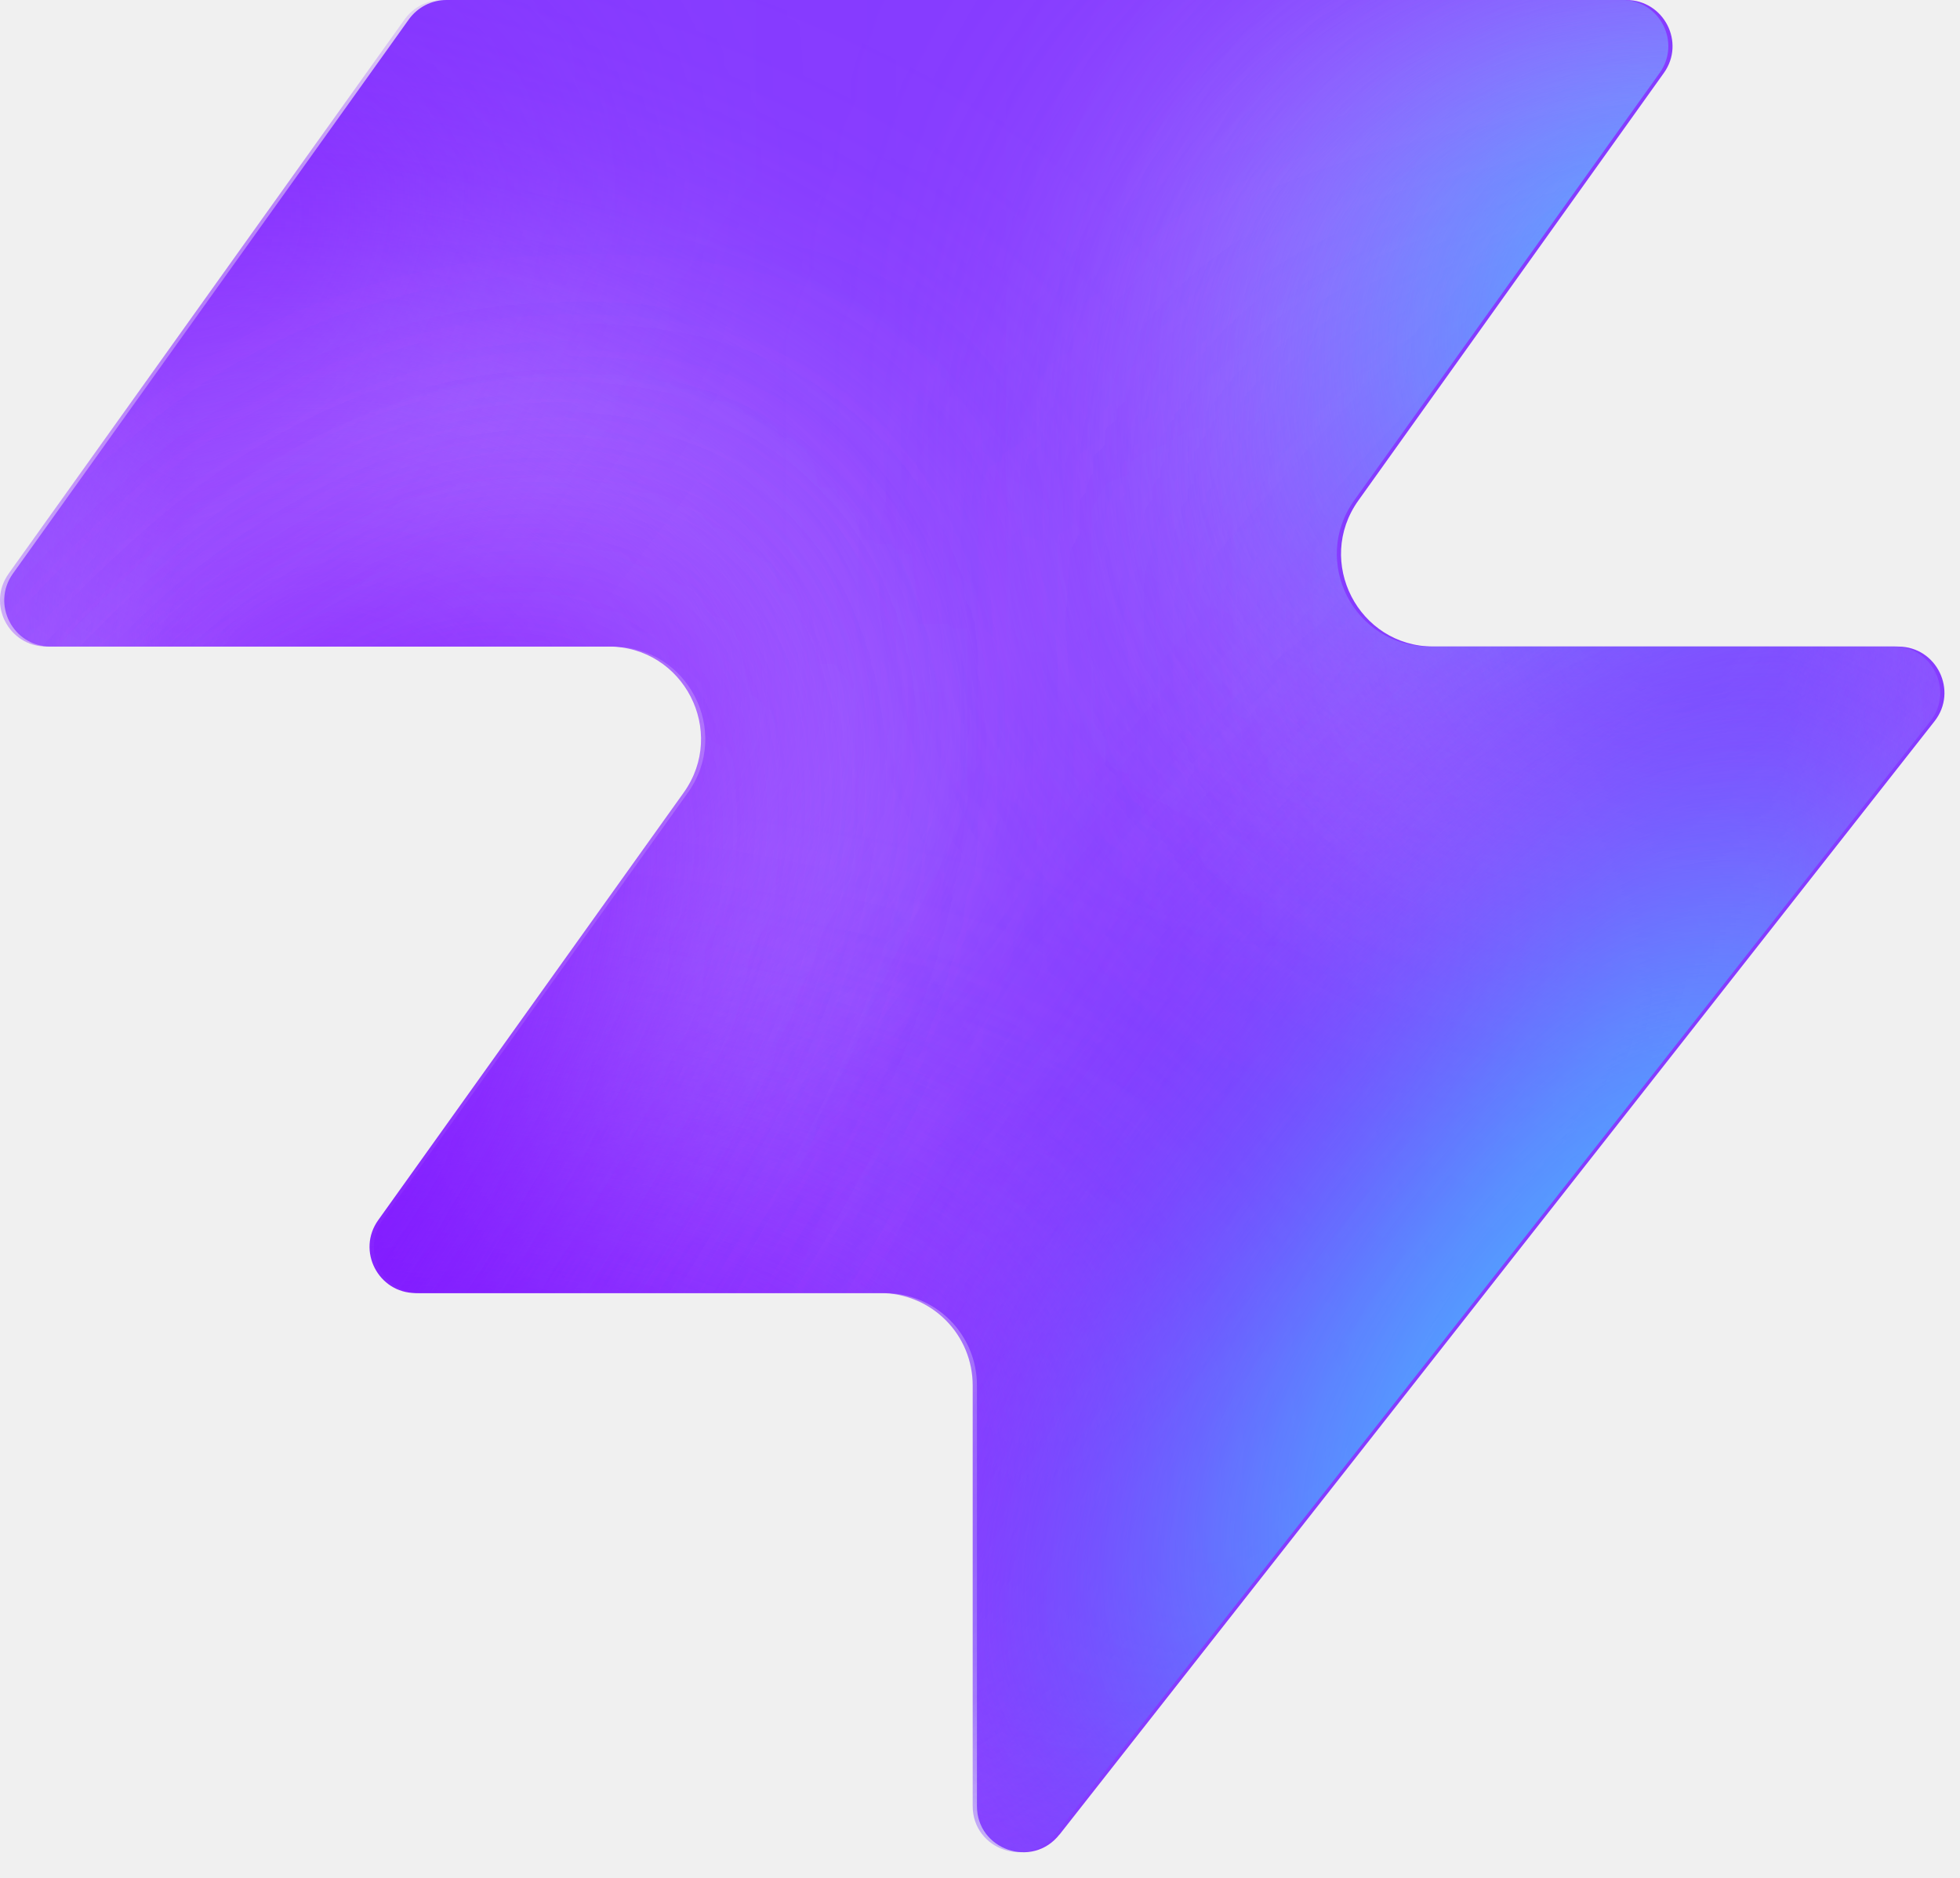
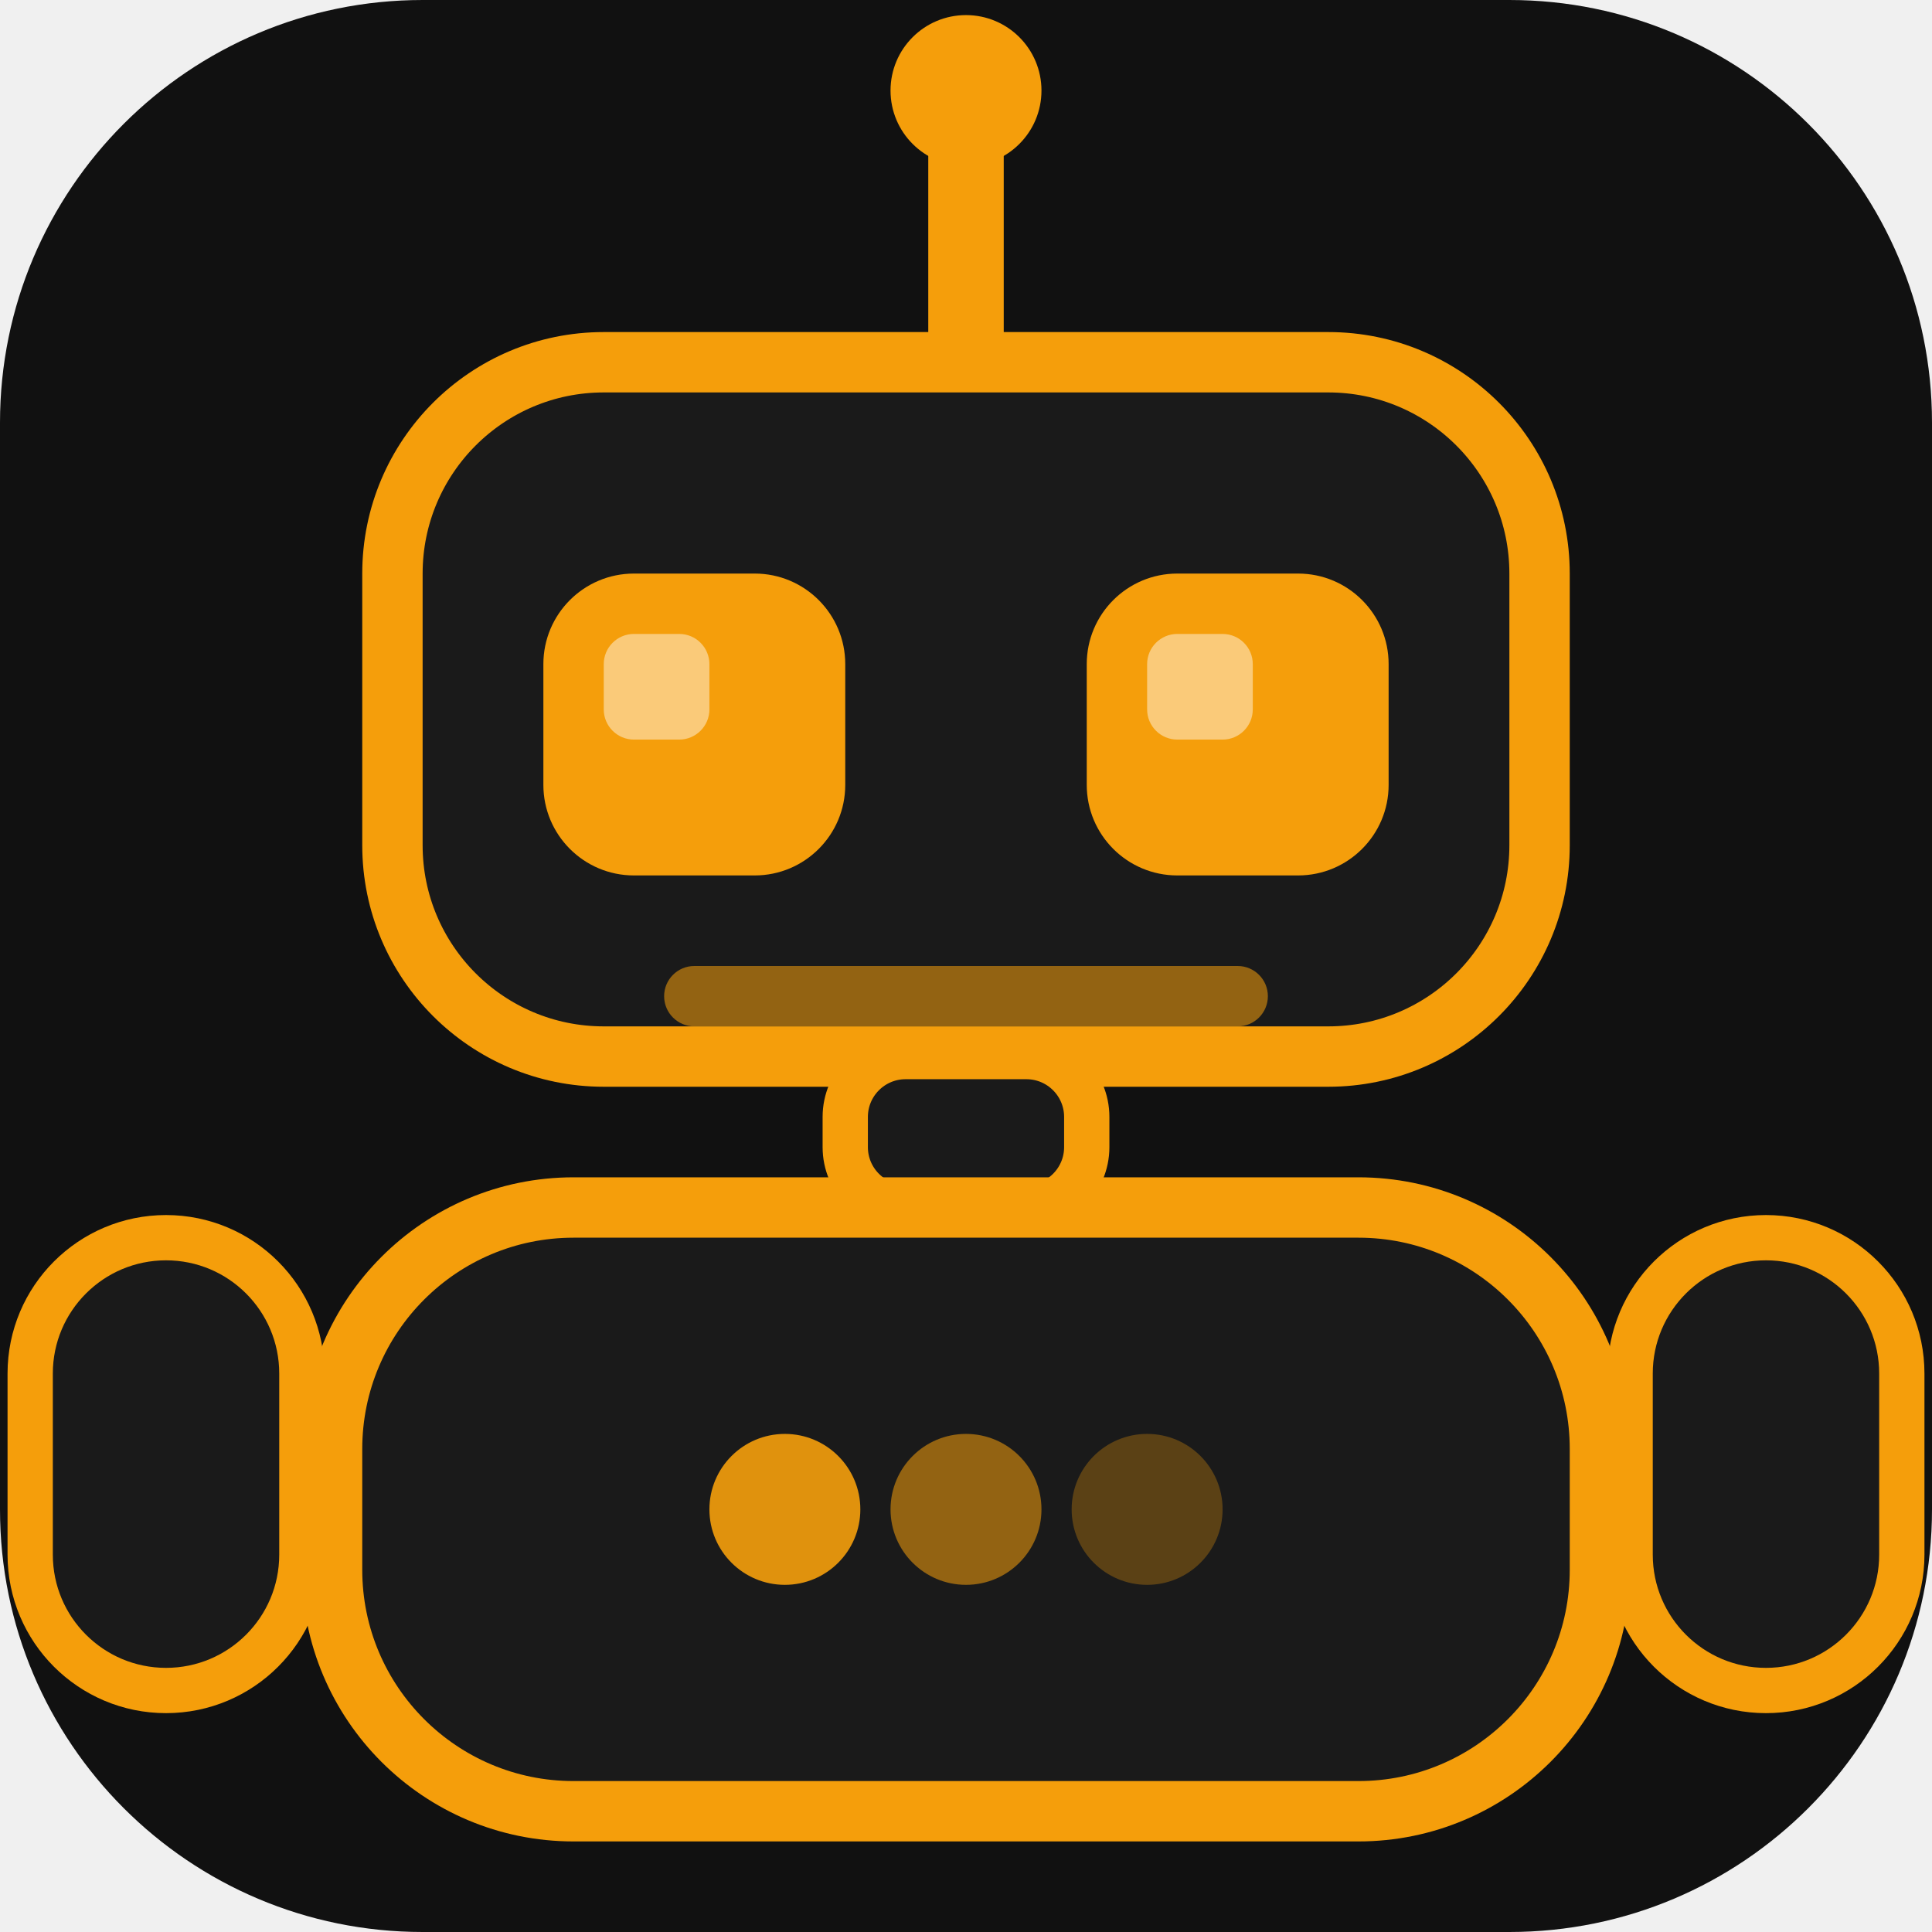
- <svg xmlns="http://www.w3.org/2000/svg" width="48" height="46" fill="none" viewBox="0 0 48 46">
-   <path fill="#863bff" d="M25.946 44.938c-.664.845-2.021.375-2.021-.698V33.937a2.26 2.26 0 0 0-2.262-2.262H10.287c-.92 0-1.456-1.04-.92-1.788l7.48-10.471c1.07-1.497 0-3.578-1.842-3.578H1.237c-.92 0-1.456-1.04-.92-1.788L10.013.474c.214-.297.556-.474.92-.474h28.894c.92 0 1.456 1.04.92 1.788l-7.48 10.471c-1.07 1.498 0 3.579 1.842 3.579h11.377c.943 0 1.473 1.088.89 1.83L25.947 44.94z" style="fill:#863bff;fill:color(display-p3 .525 .23 1);fill-opacity:1" />
-   <mask id="a" width="48" height="46" x="0" y="0" maskUnits="userSpaceOnUse" style="mask-type:alpha">
-     <path fill="#000" d="M25.842 44.938c-.664.844-2.021.375-2.021-.698V33.937a2.26 2.26 0 0 0-2.262-2.262H10.183c-.92 0-1.456-1.04-.92-1.788l7.48-10.471c1.07-1.498 0-3.579-1.842-3.579H1.133c-.92 0-1.456-1.04-.92-1.787L9.91.473c.214-.297.556-.474.92-.474h28.894c.92 0 1.456 1.04.92 1.788l-7.48 10.471c-1.07 1.498 0 3.578 1.842 3.578h11.377c.943 0 1.473 1.088.89 1.832L25.843 44.94z" style="fill:#000;fill-opacity:1" />
-   </mask>
-   <g mask="url(#a)">
-     <g filter="url(#b)">
-       <ellipse cx="5.508" cy="14.704" fill="#ede6ff" rx="5.508" ry="14.704" style="fill:#ede6ff;fill:color(display-p3 .927 .903 1);fill-opacity:1" transform="matrix(.00324 1 1 -.00324 -4.47 31.516)" />
-     </g>
-     <g filter="url(#c)">
-       <ellipse cx="10.399" cy="29.851" fill="#ede6ff" rx="10.399" ry="29.851" style="fill:#ede6ff;fill:color(display-p3 .927 .903 1);fill-opacity:1" transform="matrix(.00324 1 1 -.00324 -39.328 7.883)" />
-     </g>
-     <g filter="url(#d)">
-       <ellipse cx="5.508" cy="30.487" fill="#7e14ff" rx="5.508" ry="30.487" style="fill:#7e14ff;fill:color(display-p3 .492 .077 1);fill-opacity:1" transform="rotate(89.814 -25.913 -14.639)scale(1 -1)" />
-     </g>
-     <g filter="url(#e)">
-       <ellipse cx="5.508" cy="30.599" fill="#7e14ff" rx="5.508" ry="30.599" style="fill:#7e14ff;fill:color(display-p3 .492 .077 1);fill-opacity:1" transform="rotate(89.814 -32.644 -3.334)scale(1 -1)" />
-     </g>
-     <g filter="url(#f)">
-       <ellipse cx="5.508" cy="30.599" fill="#7e14ff" rx="5.508" ry="30.599" style="fill:#7e14ff;fill:color(display-p3 .492 .077 1);fill-opacity:1" transform="matrix(.00324 1 1 -.00324 -34.34 30.47)" />
-     </g>
-     <g filter="url(#g)">
-       <ellipse cx="14.072" cy="22.078" fill="#ede6ff" rx="14.072" ry="22.078" style="fill:#ede6ff;fill:color(display-p3 .927 .903 1);fill-opacity:1" transform="rotate(93.35 24.506 48.493)scale(-1 1)" />
-     </g>
-     <g filter="url(#h)">
-       <ellipse cx="3.47" cy="21.501" fill="#7e14ff" rx="3.47" ry="21.501" style="fill:#7e14ff;fill:color(display-p3 .492 .077 1);fill-opacity:1" transform="rotate(89.009 28.708 47.59)scale(-1 1)" />
-     </g>
-     <g filter="url(#i)">
-       <ellipse cx="3.47" cy="21.501" fill="#7e14ff" rx="3.47" ry="21.501" style="fill:#7e14ff;fill:color(display-p3 .492 .077 1);fill-opacity:1" transform="rotate(89.009 28.708 47.59)scale(-1 1)" />
-     </g>
-     <g filter="url(#j)">
-       <ellipse cx=".387" cy="8.972" fill="#7e14ff" rx="4.407" ry="29.108" style="fill:#7e14ff;fill:color(display-p3 .492 .077 1);fill-opacity:1" transform="rotate(39.51 .387 8.972)" />
-     </g>
-     <g filter="url(#k)">
-       <ellipse cx="47.523" cy="-6.092" fill="#7e14ff" rx="4.407" ry="29.108" style="fill:#7e14ff;fill:color(display-p3 .492 .077 1);fill-opacity:1" transform="rotate(37.892 47.523 -6.092)" />
-     </g>
-     <g filter="url(#l)">
-       <ellipse cx="41.412" cy="6.333" fill="#47bfff" rx="5.971" ry="9.665" style="fill:#47bfff;fill:color(display-p3 .28 .748 1);fill-opacity:1" transform="rotate(37.892 41.412 6.333)" />
-     </g>
-     <g filter="url(#m)">
-       <ellipse cx="-1.879" cy="38.332" fill="#7e14ff" rx="4.407" ry="29.108" style="fill:#7e14ff;fill:color(display-p3 .492 .077 1);fill-opacity:1" transform="rotate(37.892 -1.88 38.332)" />
-     </g>
-     <g filter="url(#n)">
-       <ellipse cx="-1.879" cy="38.332" fill="#7e14ff" rx="4.407" ry="29.108" style="fill:#7e14ff;fill:color(display-p3 .492 .077 1);fill-opacity:1" transform="rotate(37.892 -1.88 38.332)" />
-     </g>
-     <g filter="url(#o)">
-       <ellipse cx="35.651" cy="29.907" fill="#7e14ff" rx="4.407" ry="29.108" style="fill:#7e14ff;fill:color(display-p3 .492 .077 1);fill-opacity:1" transform="rotate(37.892 35.651 29.907)" />
-     </g>
-     <g filter="url(#p)">
-       <ellipse cx="38.418" cy="32.4" fill="#47bfff" rx="5.971" ry="15.297" style="fill:#47bfff;fill:color(display-p3 .28 .748 1);fill-opacity:1" transform="rotate(37.892 38.418 32.4)" />
-     </g>
-   </g>
-   <defs>
-     <filter id="b" width="60.045" height="41.654" x="-19.77" y="16.149" color-interpolation-filters="sRGB" filterUnits="userSpaceOnUse">
-       <feFlood flood-opacity="0" result="BackgroundImageFix" />
-       <feBlend in="SourceGraphic" in2="BackgroundImageFix" result="shape" />
-       <feGaussianBlur result="effect1_foregroundBlur_2002_17158" stdDeviation="7.659" />
-     </filter>
-     <filter id="c" width="90.34" height="51.437" x="-54.613" y="-7.533" color-interpolation-filters="sRGB" filterUnits="userSpaceOnUse">
-       <feFlood flood-opacity="0" result="BackgroundImageFix" />
-       <feBlend in="SourceGraphic" in2="BackgroundImageFix" result="shape" />
-       <feGaussianBlur result="effect1_foregroundBlur_2002_17158" stdDeviation="7.659" />
-     </filter>
-     <filter id="d" width="79.355" height="29.4" x="-49.64" y="2.03" color-interpolation-filters="sRGB" filterUnits="userSpaceOnUse">
-       <feFlood flood-opacity="0" result="BackgroundImageFix" />
-       <feBlend in="SourceGraphic" in2="BackgroundImageFix" result="shape" />
-       <feGaussianBlur result="effect1_foregroundBlur_2002_17158" stdDeviation="4.596" />
-     </filter>
-     <filter id="e" width="79.579" height="29.4" x="-45.045" y="20.029" color-interpolation-filters="sRGB" filterUnits="userSpaceOnUse">
-       <feFlood flood-opacity="0" result="BackgroundImageFix" />
-       <feBlend in="SourceGraphic" in2="BackgroundImageFix" result="shape" />
-       <feGaussianBlur result="effect1_foregroundBlur_2002_17158" stdDeviation="4.596" />
-     </filter>
-     <filter id="f" width="79.579" height="29.4" x="-43.513" y="21.178" color-interpolation-filters="sRGB" filterUnits="userSpaceOnUse">
-       <feFlood flood-opacity="0" result="BackgroundImageFix" />
-       <feBlend in="SourceGraphic" in2="BackgroundImageFix" result="shape" />
-       <feGaussianBlur result="effect1_foregroundBlur_2002_17158" stdDeviation="4.596" />
-     </filter>
-     <filter id="g" width="74.749" height="58.852" x="15.756" y="-17.901" color-interpolation-filters="sRGB" filterUnits="userSpaceOnUse">
-       <feFlood flood-opacity="0" result="BackgroundImageFix" />
-       <feBlend in="SourceGraphic" in2="BackgroundImageFix" result="shape" />
-       <feGaussianBlur result="effect1_foregroundBlur_2002_17158" stdDeviation="7.659" />
-     </filter>
-     <filter id="h" width="61.377" height="25.362" x="23.548" y="2.284" color-interpolation-filters="sRGB" filterUnits="userSpaceOnUse">
-       <feFlood flood-opacity="0" result="BackgroundImageFix" />
-       <feBlend in="SourceGraphic" in2="BackgroundImageFix" result="shape" />
-       <feGaussianBlur result="effect1_foregroundBlur_2002_17158" stdDeviation="4.596" />
-     </filter>
-     <filter id="i" width="61.377" height="25.362" x="23.548" y="2.284" color-interpolation-filters="sRGB" filterUnits="userSpaceOnUse">
-       <feFlood flood-opacity="0" result="BackgroundImageFix" />
-       <feBlend in="SourceGraphic" in2="BackgroundImageFix" result="shape" />
-       <feGaussianBlur result="effect1_foregroundBlur_2002_17158" stdDeviation="4.596" />
-     </filter>
-     <filter id="j" width="56.045" height="63.649" x="-27.636" y="-22.853" color-interpolation-filters="sRGB" filterUnits="userSpaceOnUse">
-       <feFlood flood-opacity="0" result="BackgroundImageFix" />
-       <feBlend in="SourceGraphic" in2="BackgroundImageFix" result="shape" />
-       <feGaussianBlur result="effect1_foregroundBlur_2002_17158" stdDeviation="4.596" />
-     </filter>
-     <filter id="k" width="54.814" height="64.646" x="20.116" y="-38.415" color-interpolation-filters="sRGB" filterUnits="userSpaceOnUse">
-       <feFlood flood-opacity="0" result="BackgroundImageFix" />
-       <feBlend in="SourceGraphic" in2="BackgroundImageFix" result="shape" />
-       <feGaussianBlur result="effect1_foregroundBlur_2002_17158" stdDeviation="4.596" />
-     </filter>
-     <filter id="l" width="33.541" height="35.313" x="24.641" y="-11.323" color-interpolation-filters="sRGB" filterUnits="userSpaceOnUse">
-       <feFlood flood-opacity="0" result="BackgroundImageFix" />
-       <feBlend in="SourceGraphic" in2="BackgroundImageFix" result="shape" />
-       <feGaussianBlur result="effect1_foregroundBlur_2002_17158" stdDeviation="4.596" />
-     </filter>
-     <filter id="m" width="54.814" height="64.646" x="-29.286" y="6.009" color-interpolation-filters="sRGB" filterUnits="userSpaceOnUse">
-       <feFlood flood-opacity="0" result="BackgroundImageFix" />
-       <feBlend in="SourceGraphic" in2="BackgroundImageFix" result="shape" />
-       <feGaussianBlur result="effect1_foregroundBlur_2002_17158" stdDeviation="4.596" />
-     </filter>
-     <filter id="n" width="54.814" height="64.646" x="-29.286" y="6.009" color-interpolation-filters="sRGB" filterUnits="userSpaceOnUse">
-       <feFlood flood-opacity="0" result="BackgroundImageFix" />
-       <feBlend in="SourceGraphic" in2="BackgroundImageFix" result="shape" />
-       <feGaussianBlur result="effect1_foregroundBlur_2002_17158" stdDeviation="4.596" />
-     </filter>
-     <filter id="o" width="54.814" height="64.646" x="8.244" y="-2.416" color-interpolation-filters="sRGB" filterUnits="userSpaceOnUse">
-       <feFlood flood-opacity="0" result="BackgroundImageFix" />
-       <feBlend in="SourceGraphic" in2="BackgroundImageFix" result="shape" />
-       <feGaussianBlur result="effect1_foregroundBlur_2002_17158" stdDeviation="4.596" />
-     </filter>
-     <filter id="p" width="39.409" height="43.623" x="18.713" y="10.588" color-interpolation-filters="sRGB" filterUnits="userSpaceOnUse">
-       <feFlood flood-opacity="0" result="BackgroundImageFix" />
-       <feBlend in="SourceGraphic" in2="BackgroundImageFix" result="shape" />
-       <feGaussianBlur result="effect1_foregroundBlur_2002_17158" stdDeviation="4.596" />
-     </filter>
-   </defs>
+ <svg xmlns="http://www.w3.org/2000/svg" viewBox="0 0 64 64" fill="none">
+   <rect width="64" height="64" rx="14" fill="#111111" />
+   <line x1="32" y1="4" x2="32" y2="12" stroke="#f59e0b" stroke-width="2.5" stroke-linecap="round" />
+   <circle cx="32" cy="3" r="2.5" fill="#f59e0b" />
+   <rect x="13" y="12" width="38" height="23" rx="7" fill="#1a1a1a" stroke="#f59e0b" stroke-width="2" />
+   <rect x="18" y="19" width="10" height="10" rx="3" fill="#f59e0b" />
+   <rect x="36" y="19" width="10" height="10" rx="3" fill="#f59e0b" />
+   <rect x="20" y="21" width="3.5" height="3.5" rx="1" fill="#fff" opacity="0.45" />
+   <rect x="38" y="21" width="3.5" height="3.5" rx="1" fill="#fff" opacity="0.45" />
+   <rect x="22" y="32" width="20" height="2" rx="1" fill="#f59e0b" opacity="0.55" />
+   <rect x="28" y="35" width="8" height="5" rx="2" fill="#1a1a1a" stroke="#f59e0b" stroke-width="1.5" />
+   <rect x="11" y="40" width="42" height="20" rx="8" fill="#1a1a1a" stroke="#f59e0b" stroke-width="2" />
+   <circle cx="26" cy="50" r="2.5" fill="#f59e0b" opacity="0.9" />
+   <circle cx="32" cy="50" r="2.5" fill="#f59e0b" opacity="0.55" />
+   <circle cx="38" cy="50" r="2.5" fill="#f59e0b" opacity="0.3" />
+   <rect x="1" y="41" width="9" height="15" rx="4.5" fill="#1a1a1a" stroke="#f59e0b" stroke-width="1.5" />
+   <rect x="54" y="41" width="9" height="15" rx="4.5" fill="#1a1a1a" stroke="#f59e0b" stroke-width="1.5" />
</svg>
